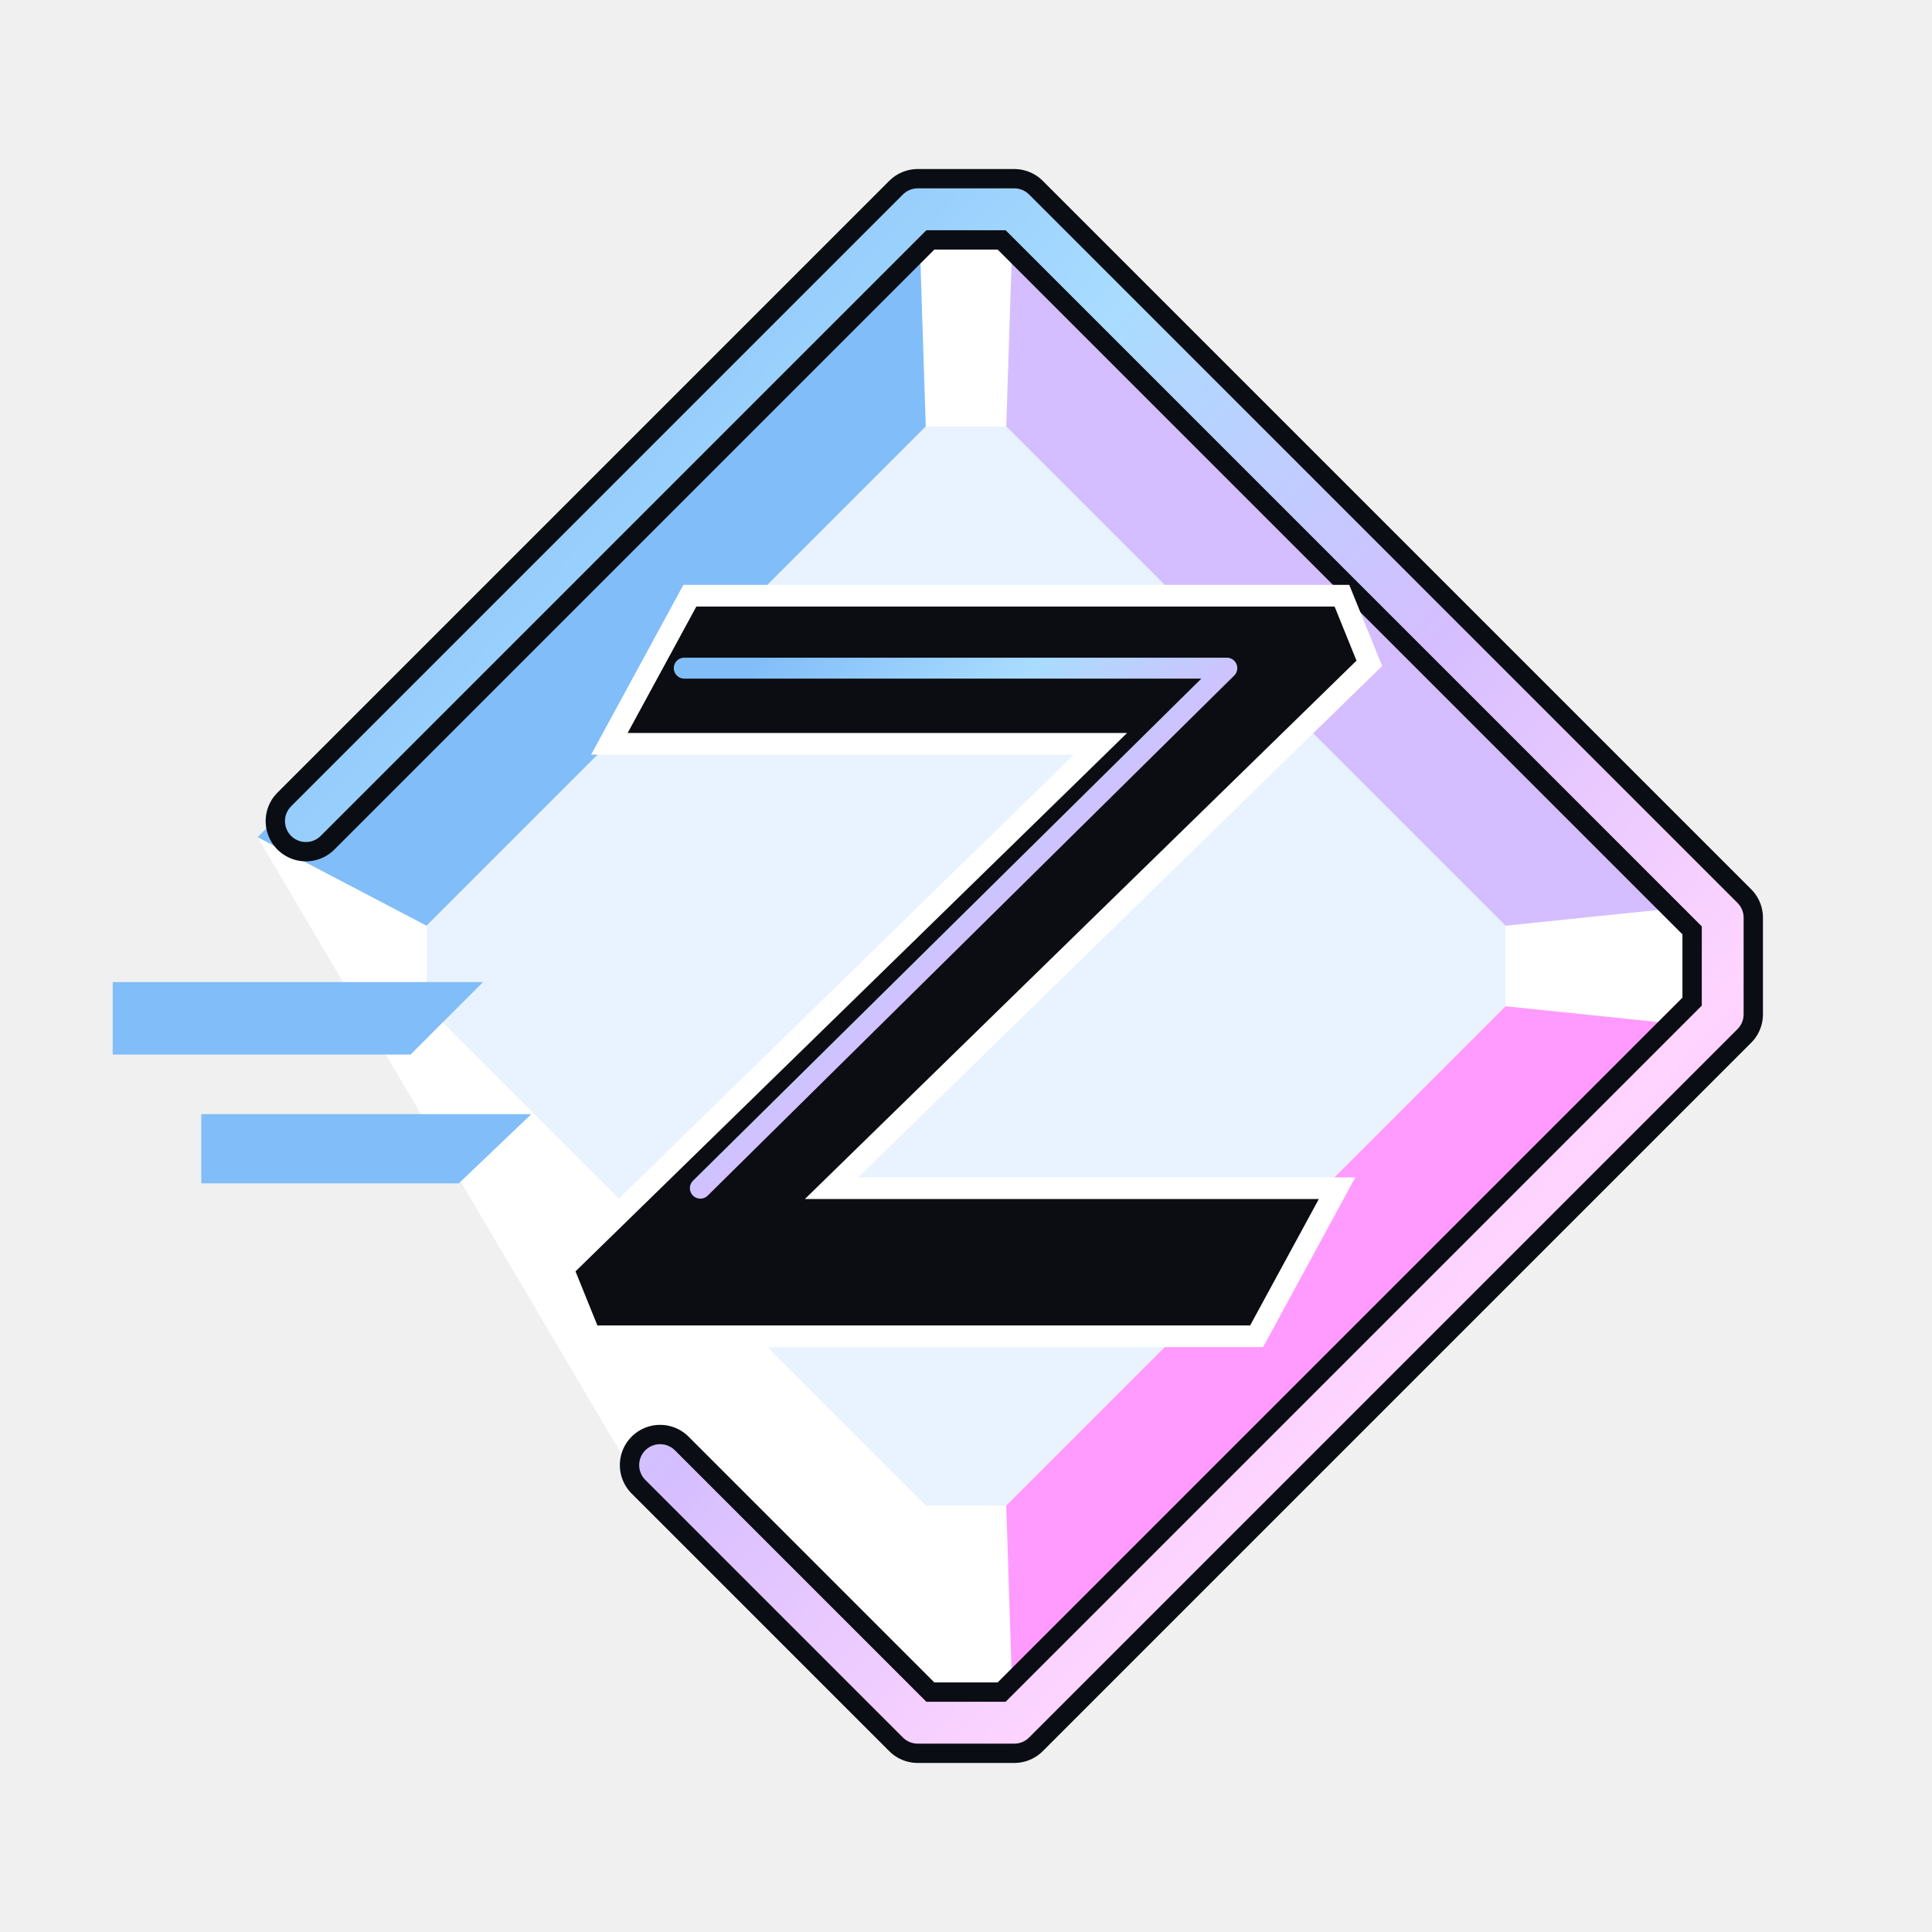
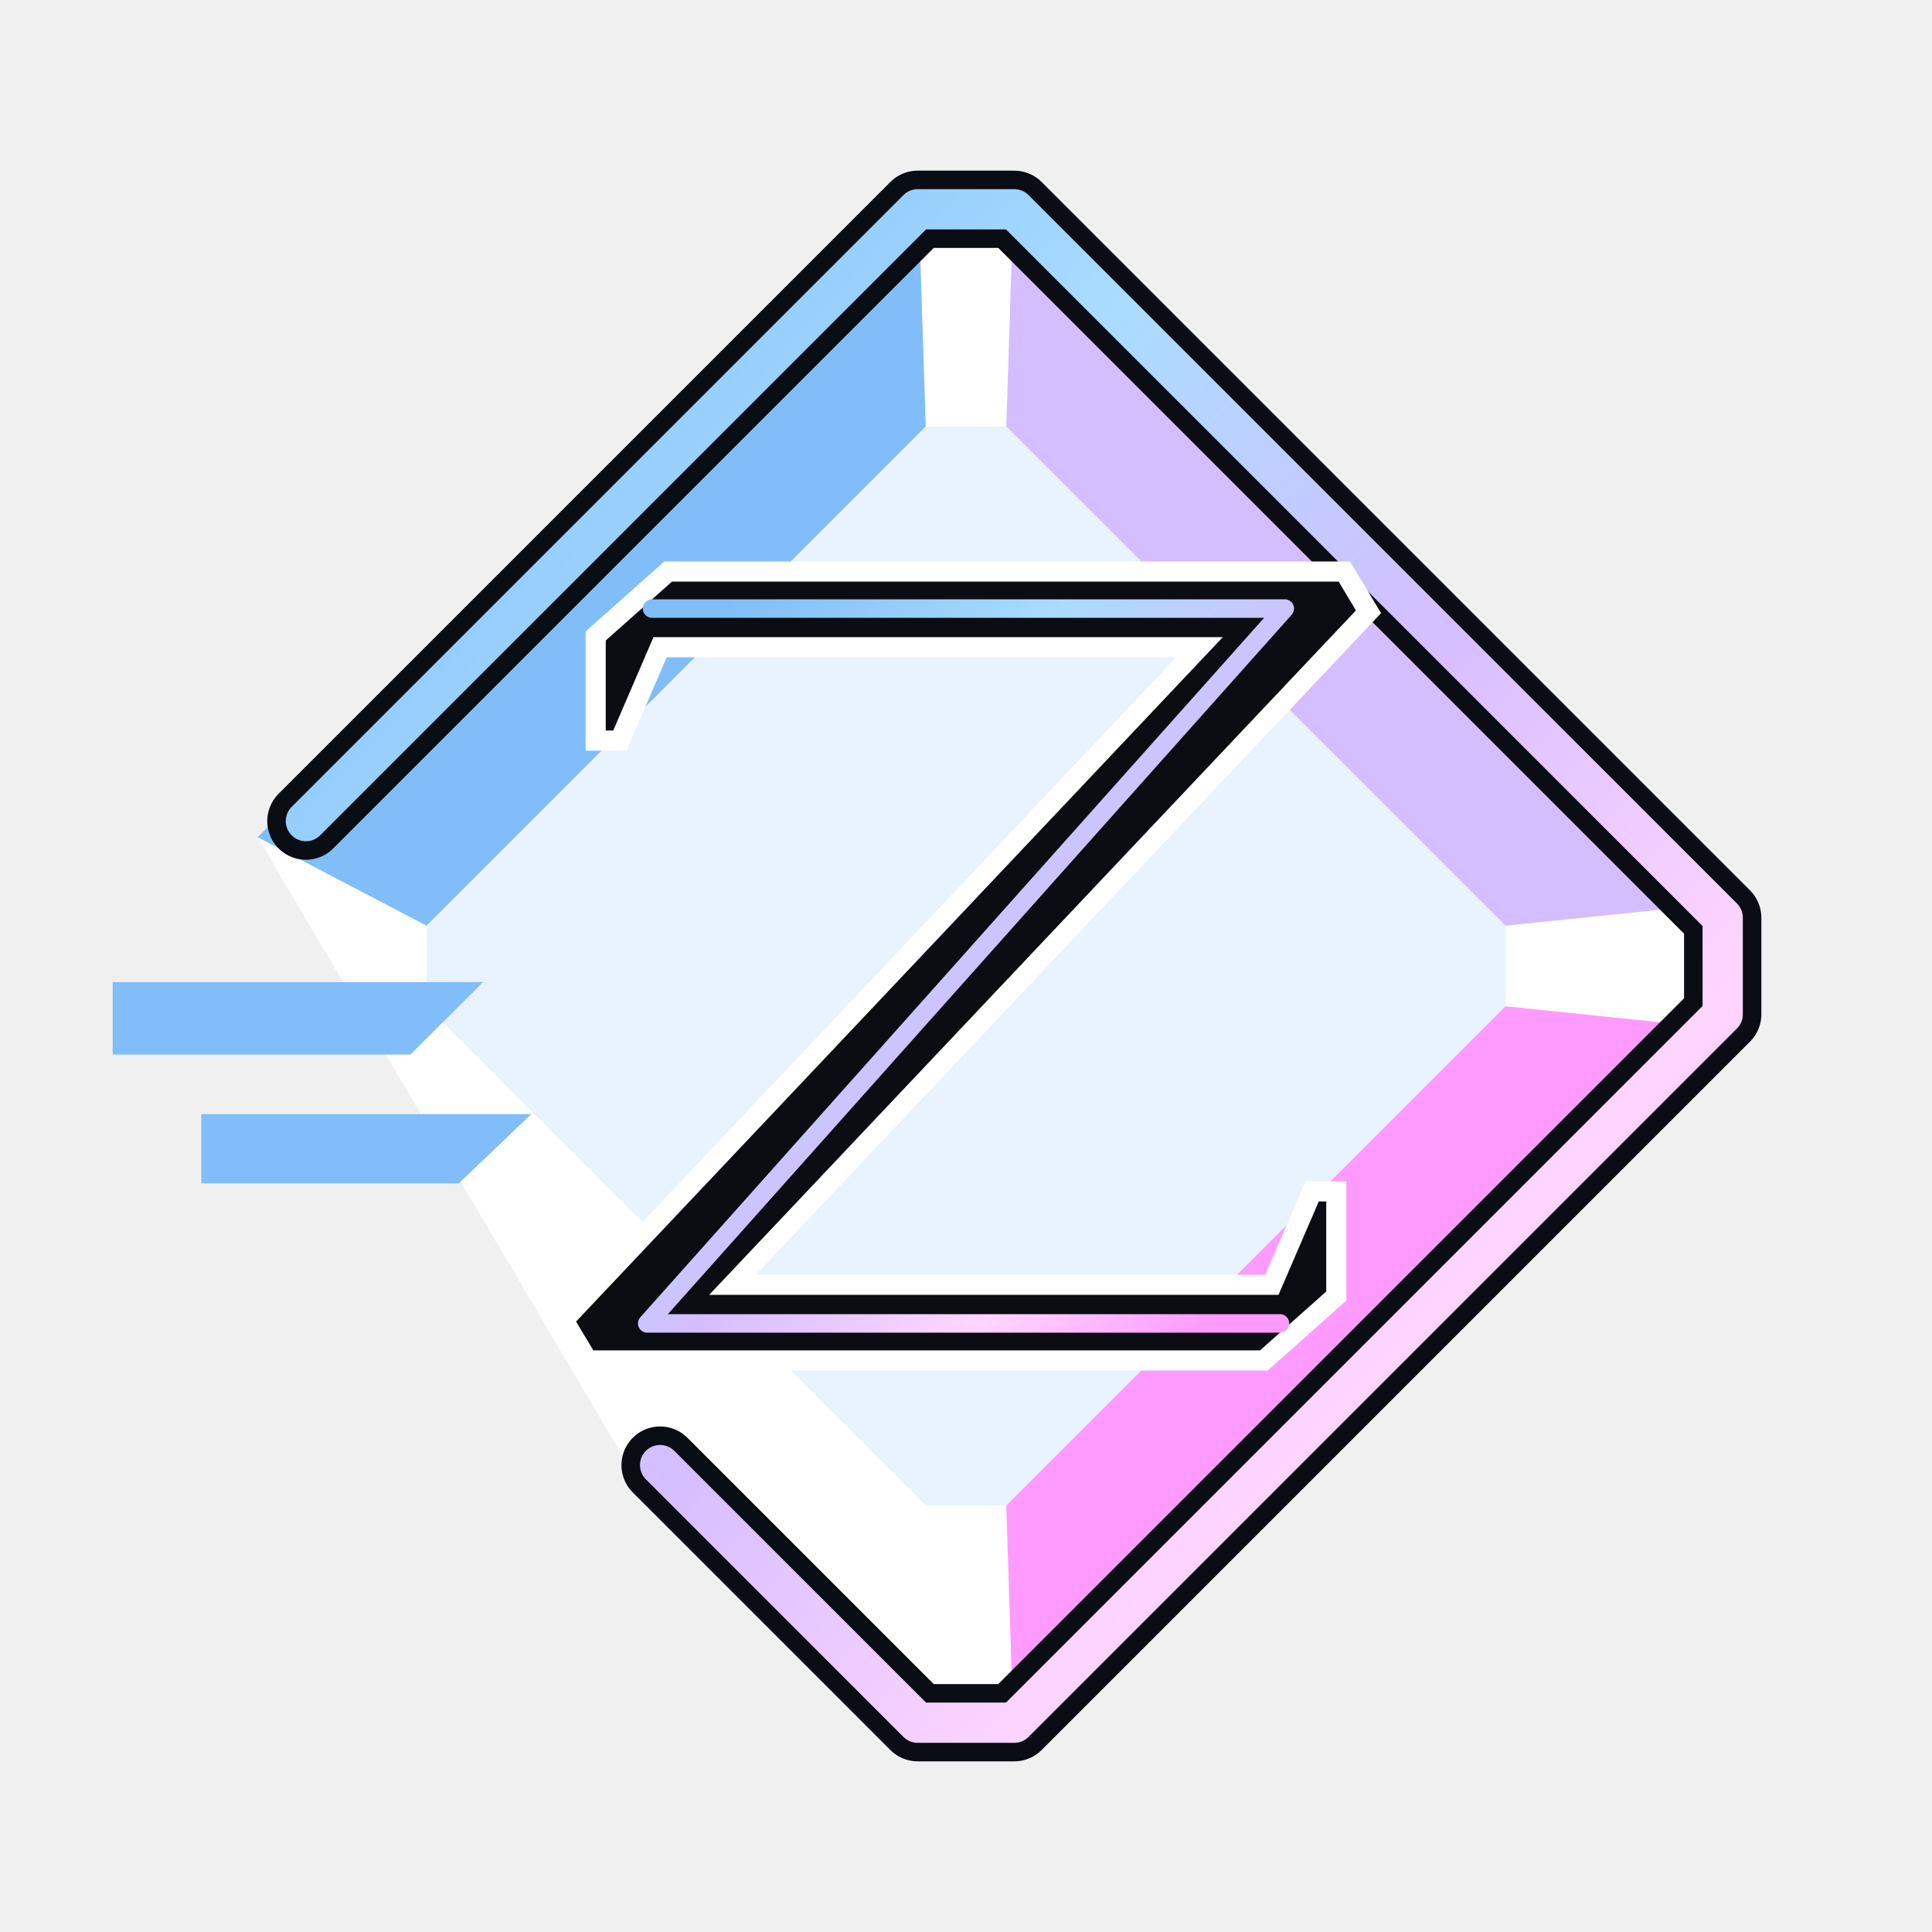
<svg xmlns="http://www.w3.org/2000/svg" viewBox="0 0 120 120" width="64" height="64">
  <defs>
-     <linearGradient id="fv7" x1="0.06" y1="0.06" x2="0.94" y2="0.94">
+     <linearGradient id="fv8" x1="0.06" y1="0.06" x2="0.94" y2="0.94">
      <stop offset="0" stop-color="#81BDF8" />
      <stop offset="0.3" stop-color="#A9DCFF" />
      <stop offset="0.55" stop-color="#D5BEFF" />
      <stop offset="0.8" stop-color="#FFD5FF" />
      <stop offset="1" stop-color="#FF9AFF" />
    </linearGradient>
  </defs>
  <polygon points="16,52 57,11 63,11 108,56 108,64 63,109 57,109 39,91" fill="#FFFFFF" />
  <polygon points="16,52 57,11 57.5,26.5 26.5,57.5" fill="#81BDF8" />
  <polygon points="63,11 108,56 93.5,57.5 62.5,26.5" fill="#D5BEFF" />
  <polygon points="108,64 63,109 62.5,93.5 93.5,62.5" fill="#FF9AFF" />
  <polygon points="57.5,26.5 62.5,26.5 93.5,57.5 93.5,62.5 62.5,93.5 57.5,93.5 26.5,62.5 26.5,57.5" fill="#E9F2FF" />
-   <path d="M 19 51 L 57 13 L 63 13 L 107 57 L 107 63 L 63 107 L 57 107 L 41 91" fill="none" stroke="#0B0D14" stroke-width="5" stroke-linecap="round" stroke-linejoin="round" />
-   <path d="M 19 51 L 57 13 L 63 13 L 107 57 L 107 63 L 63 107 L 57 107 L 41 91" fill="none" stroke="url(#fv7)" stroke-width="2.6" stroke-linecap="round" stroke-linejoin="round" />
+   <path d="M 19 51 L 57 13 L 63 13 L 107 57 L 107 63 L 63 107 L 57 107 L 41 91" fill="none" stroke="#0B0D14" stroke-width="4.8" stroke-linecap="round" stroke-linejoin="round" />
+   <path d="M 19 51 L 57 13 L 63 13 L 107 57 L 107 63 L 63 107 L 57 107 L 41 91" fill="none" stroke="url(#fv8)" stroke-width="2.5" stroke-linecap="round" stroke-linejoin="round" />
  <path d="M 7 61 H 30 L 25.5 65.5 H 7 Z M 12.5 69.2 H 33 L 28.5 73.5 H 12.5 Z" fill="#81BDF8" />
-   <path d="M 42.85 37 H 83.35 L 85.05 41.2 L 51.65 73.8 H 83.05 L 78.05 83 H 36.65 L 34.95 78.8 L 68.35 46.2 H 37.85 Z" fill="#0B0D12" stroke="#FFFFFF" stroke-width="1.35" stroke-linejoin="miter" />
-   <path d="M 42.5 41.5 H 76.2 L 43.5 73.8" fill="none" stroke="url(#fv7)" stroke-width="1.3" stroke-linecap="round" stroke-linejoin="round" />
+   <path d="M 37 46 V 39.5 L 41.5 35.5 H 83.5 L 85 38 L 45.5 79.8 H 79 L 81.5 74 H 83 V 80.5 L 78.5 84.5 H 36.5 L 35 82 L 74.5 40.2 H 41 L 38.5 46 Z" fill="#0B0D12" stroke="#FFFFFF" stroke-width="1.25" stroke-linejoin="miter" />
+   <path d="M 40.5 37.8 H 79.8 L 40.2 82.2 H 79.5" fill="none" stroke="url(#fv8)" stroke-width="1.15" stroke-linecap="round" stroke-linejoin="round" />
</svg>
